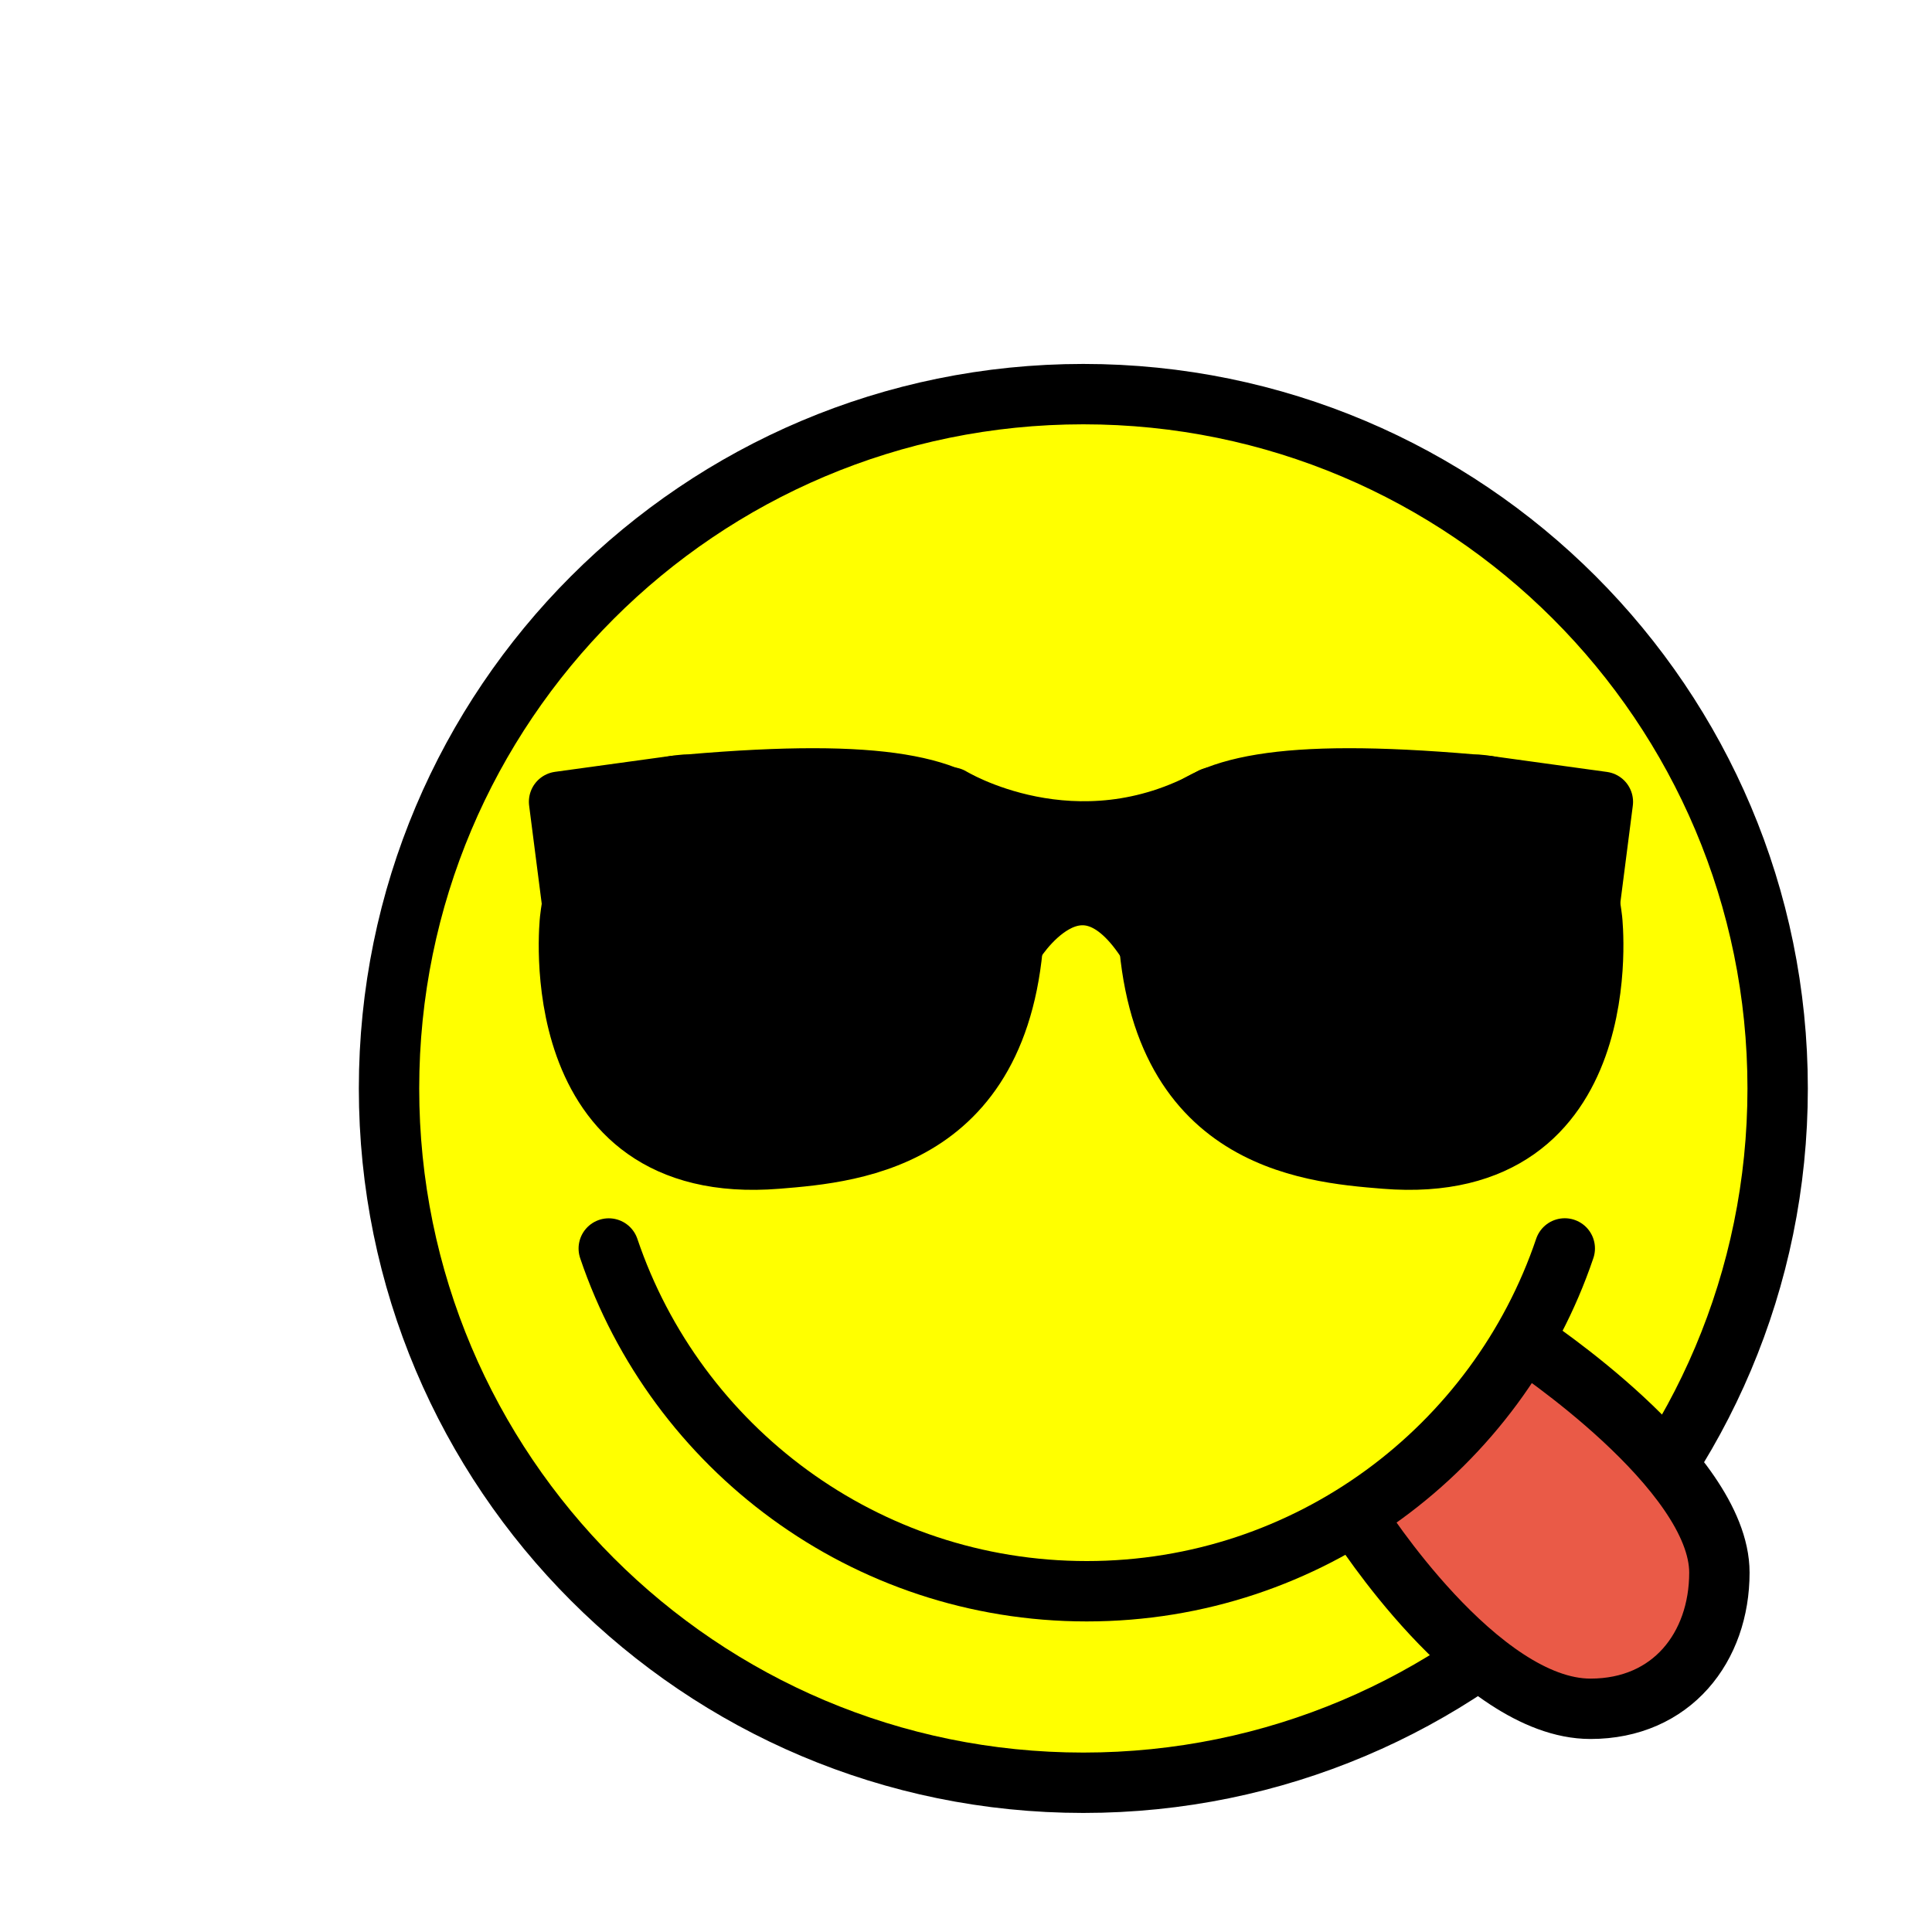
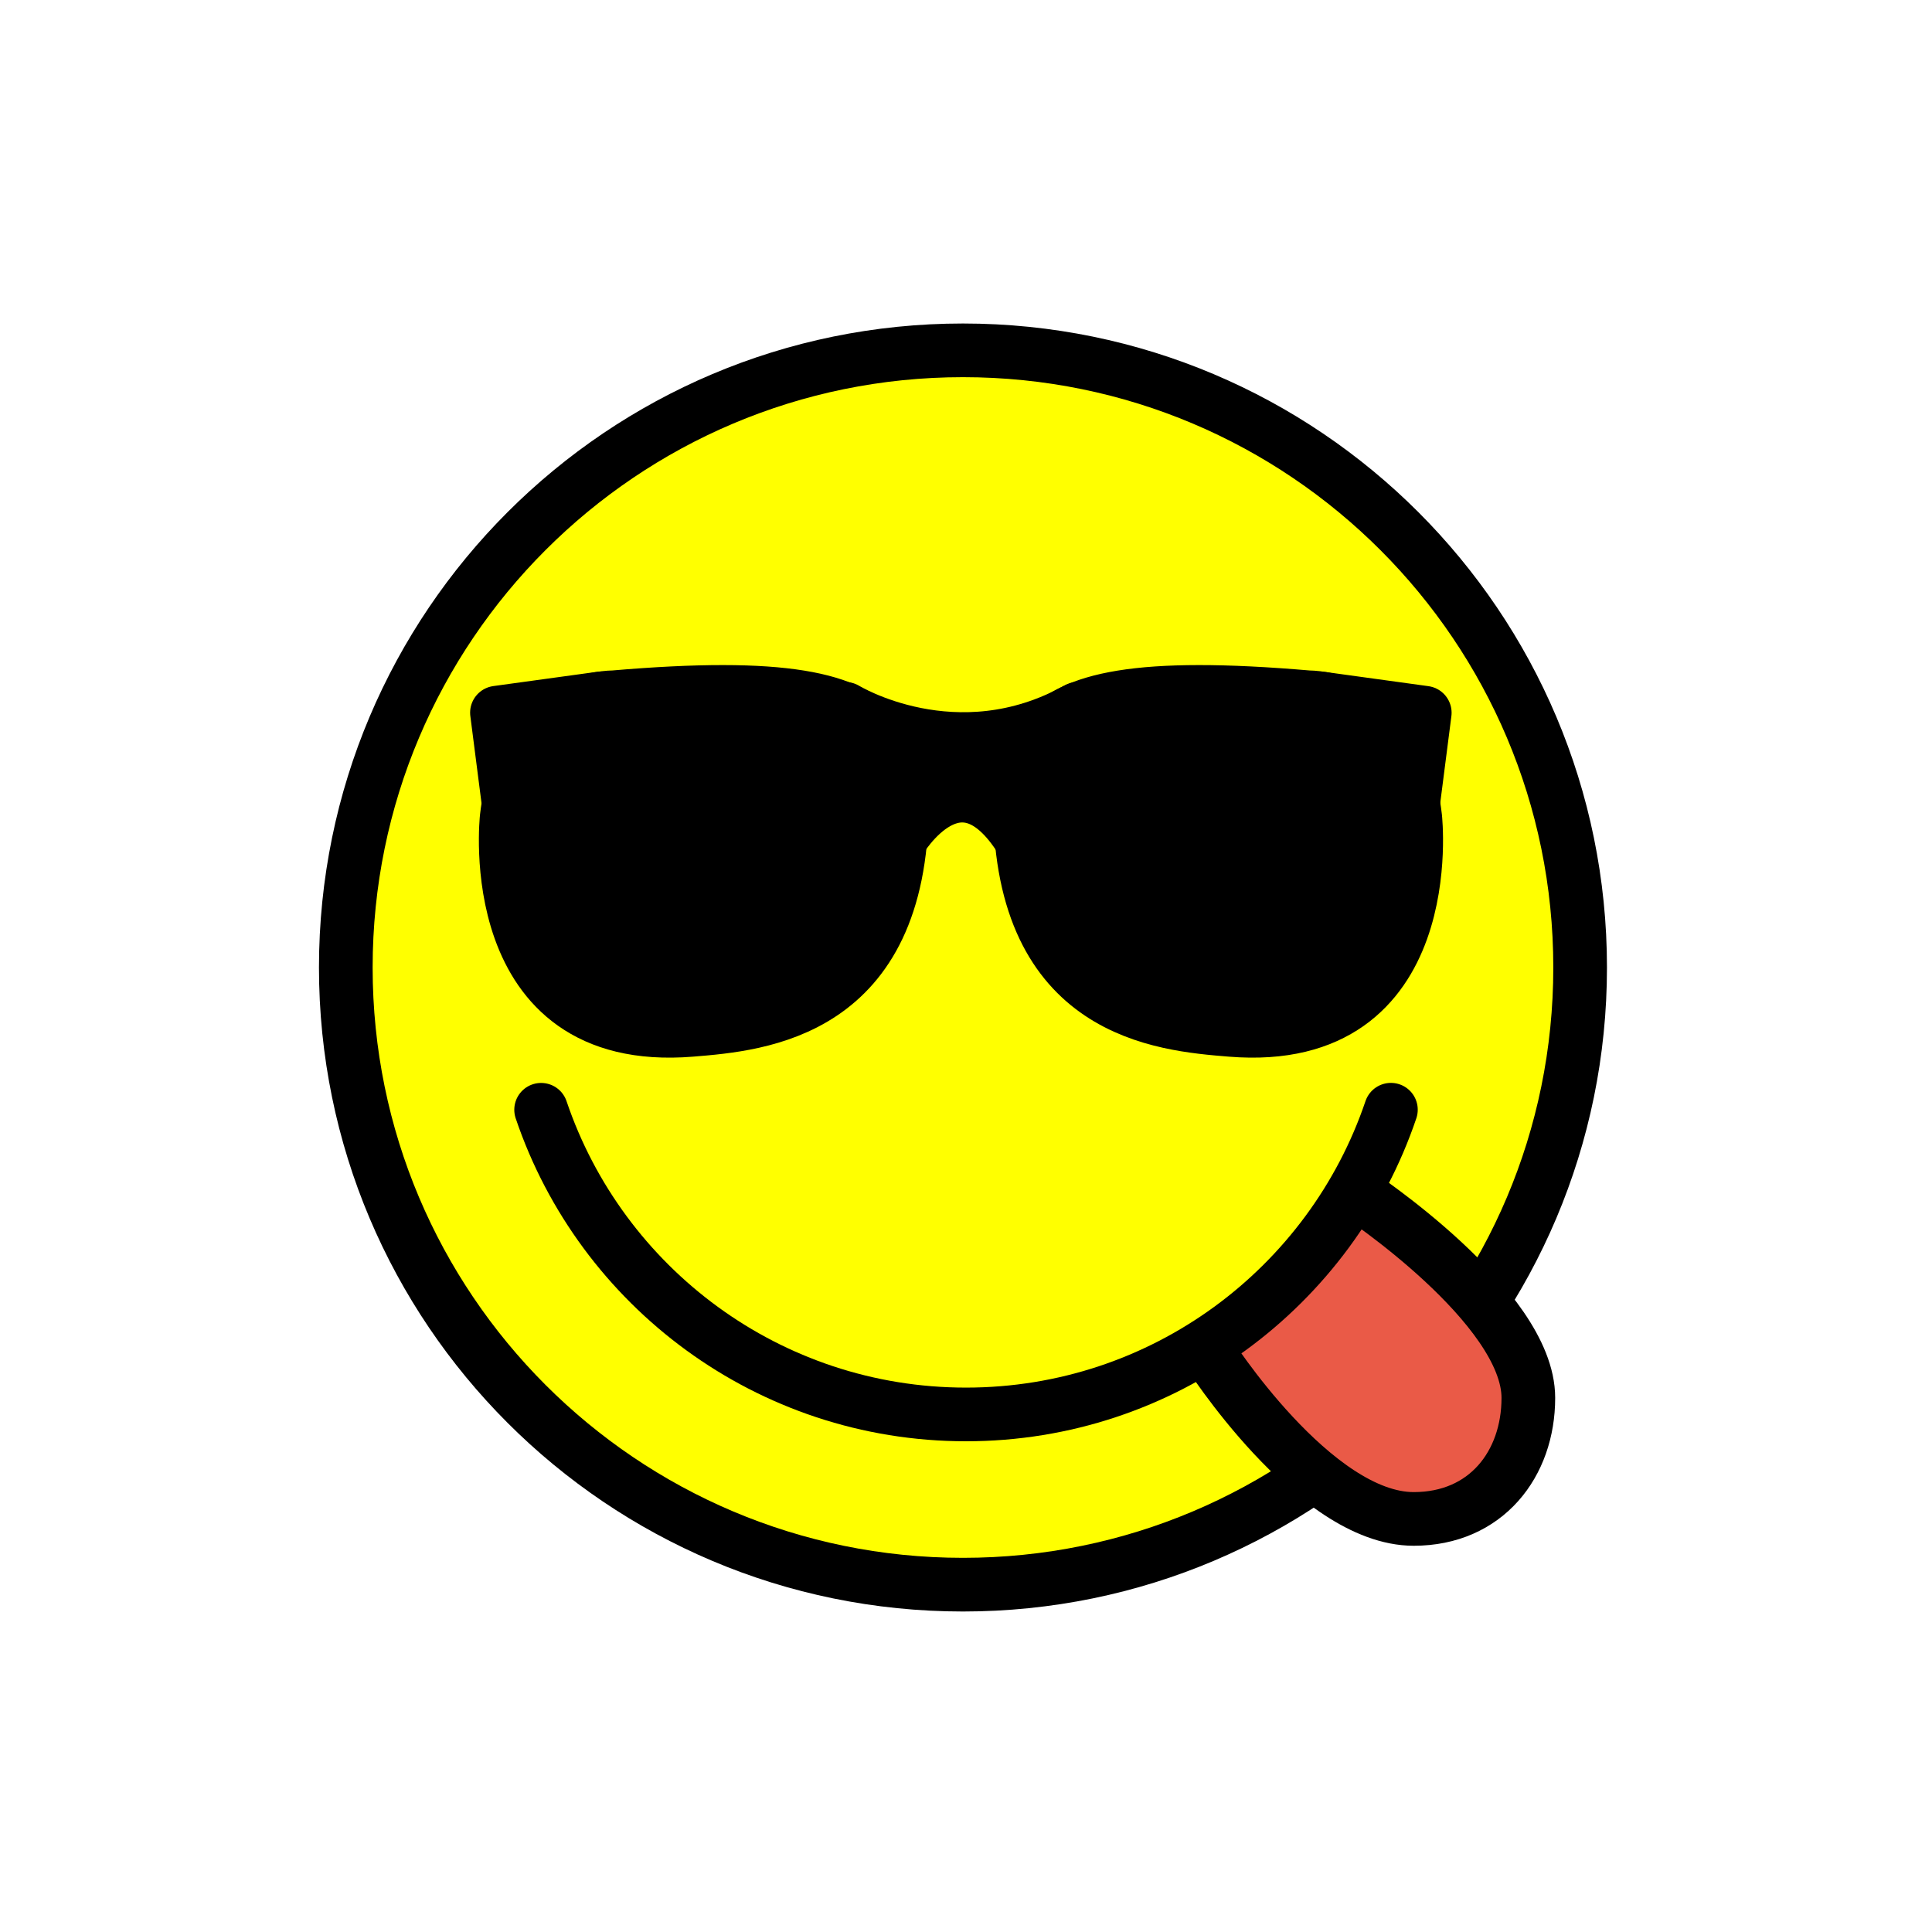
- <svg xmlns="http://www.w3.org/2000/svg" viewBox="0 0 64 64">
+ <svg xmlns="http://www.w3.org/2000/svg" viewBox="0 0 72 72">
  <g class="outer">
    <g id="color">
      <circle class="face" cx="36" cy="36" r="23" fill="yellow" />
      <g class="rotate-face">
        <line class="eye" x1="47.5" x2="42.5" y1="29" y2="33" stroke-linecap="round" stroke-linejoin="round" stroke-miterlimit="10" stroke-width="2" />
        <line class="eye" x1="42.5" x2="47.5" y1="29" y2="33" stroke-linecap="round" stroke-linejoin="round" stroke-miterlimit="10" stroke-width="2" />
        <line class="eye" x1="29.5" x2="24.5" y1="29" y2="33" stroke-linecap="round" stroke-linejoin="round" stroke-miterlimit="10" stroke-width="2" />
        <line class="eye" x1="24.5" x2="29.5" y1="29" y2="33" stroke-linecap="round" stroke-linejoin="round" stroke-miterlimit="10" stroke-width="2" />
        <path class="lens" d="M45.331,38.564c3.963,0,7.178-2.862,7.178-6.389c0-1.765,0.447-3.529-0.852-4.685 s-4.345-1.704-6.326-1.704c-2.357,0-5.143,0.143-6.451,1.704c-0.893,1.065-0.727,3.253-0.727,4.685 C38.153,35.702,41.365,38.564,45.331,38.564z" />
        <path class="lens" d="M25.738,38.564c3.963,0,7.178-2.862,7.178-6.389c0-1.765,0.447-3.529-0.852-4.685 s-4.345-1.704-6.326-1.704c-2.357,0-5.143,0.143-6.451,1.704c-0.893,1.065-0.727,3.253-0.727,4.685 C18.56,35.702,21.773,38.564,25.738,38.564z" />
      </g>
    </g>
    <g id="hair" />
    <g id="skin" />
    <g id="skin-shadow" />
    <g class="rotate-face">
      <g id="line">
        <circle class="face-border" cx="35.887" cy="36.056" r="23" fill="none" stroke="#000000" stroke-linecap="round" stroke-linejoin="round" stroke-miterlimit="10" stroke-width="2" />
        <path fill="none" stroke="#000000" stroke-linecap="round" stroke-linejoin="round" stroke-miterlimit="10" stroke-width="2" d="M18.883,30.464c0,0-0.953,8.551,6.861,7.918c2.62-0.212,7.816-0.651,7.867-8.343 c0.005-0.698-0.008-1.599-0.811-2.63c-1.065-1.367-3.572-1.971-9.945-1.422 C22.855,25.988,19.409,25.889,18.883,30.464z" />
        <polyline fill="none" stroke="#000000" stroke-linecap="round" stroke-linejoin="round" stroke-miterlimit="10" stroke-width="2" points="18.953,29.931 18.52,26.559 22.353,26.032" />
        <path fill="none" stroke="#000000" stroke-linecap="round" stroke-linejoin="round" stroke-miterlimit="10" stroke-width="2" d="M52.741,30.464c0,0,0.953,8.551-6.861,7.918c-2.62-0.212-7.816-0.651-7.867-8.343 c-0.005-0.698,0.008-1.599,0.811-2.63c1.065-1.367,3.572-1.971,9.945-1.422 C48.769,25.988,52.215,25.889,52.741,30.464z" />
        <path fill="none" stroke="#000000" stroke-linecap="round" stroke-linejoin="round" stroke-miterlimit="10" stroke-width="2" d="M31.505,26.416c0,0,4.124,2.534,8.657,0" />
        <path fill="none" stroke="#000000" stroke-linecap="round" stroke-linejoin="round" stroke-miterlimit="10" stroke-width="2" d="M33.536,31.318c0,0,2.202-3.751,4.536,0" />
        <polyline fill="none" stroke="#000000" stroke-linecap="round" stroke-linejoin="round" stroke-miterlimit="10" stroke-width="2" points="52.664,29.933 53.097,26.562 49.264,26.034" />
        <path fill="none" stroke="#000000" stroke-linecap="round" stroke-linejoin="round" stroke-miterlimit="10" stroke-width="2" d="M33.955,30.027c0,0,1.795-3.751,3.699,0" />
        <path fill="#EA5A47" d="M50.571,44.471c0,0,6.386,4.21,6.386,7.624c0,2.467-1.575,4.511-4.272,4.511 c-3.721,0-7.684-6.245-7.684-6.245" />
        <path fill="none" stroke="#000000" stroke-miterlimit="10" stroke-width="2" d="M50.571,44.471c0,0,6.386,4.21,6.386,7.624 c0,2.467-1.575,4.511-4.272,4.511c-3.721,0-7.684-6.245-7.684-6.245" />
        <path fill="none" stroke="#000000" stroke-linecap="round" stroke-linejoin="round" stroke-miterlimit="10" stroke-width="2" d="M20.166,41.358C22.398,47.959,28.644,52.712,36,52.712c7.356,0,13.602-4.753,15.835-11.356" />
      </g>
    </g>
  </g>
</svg>
